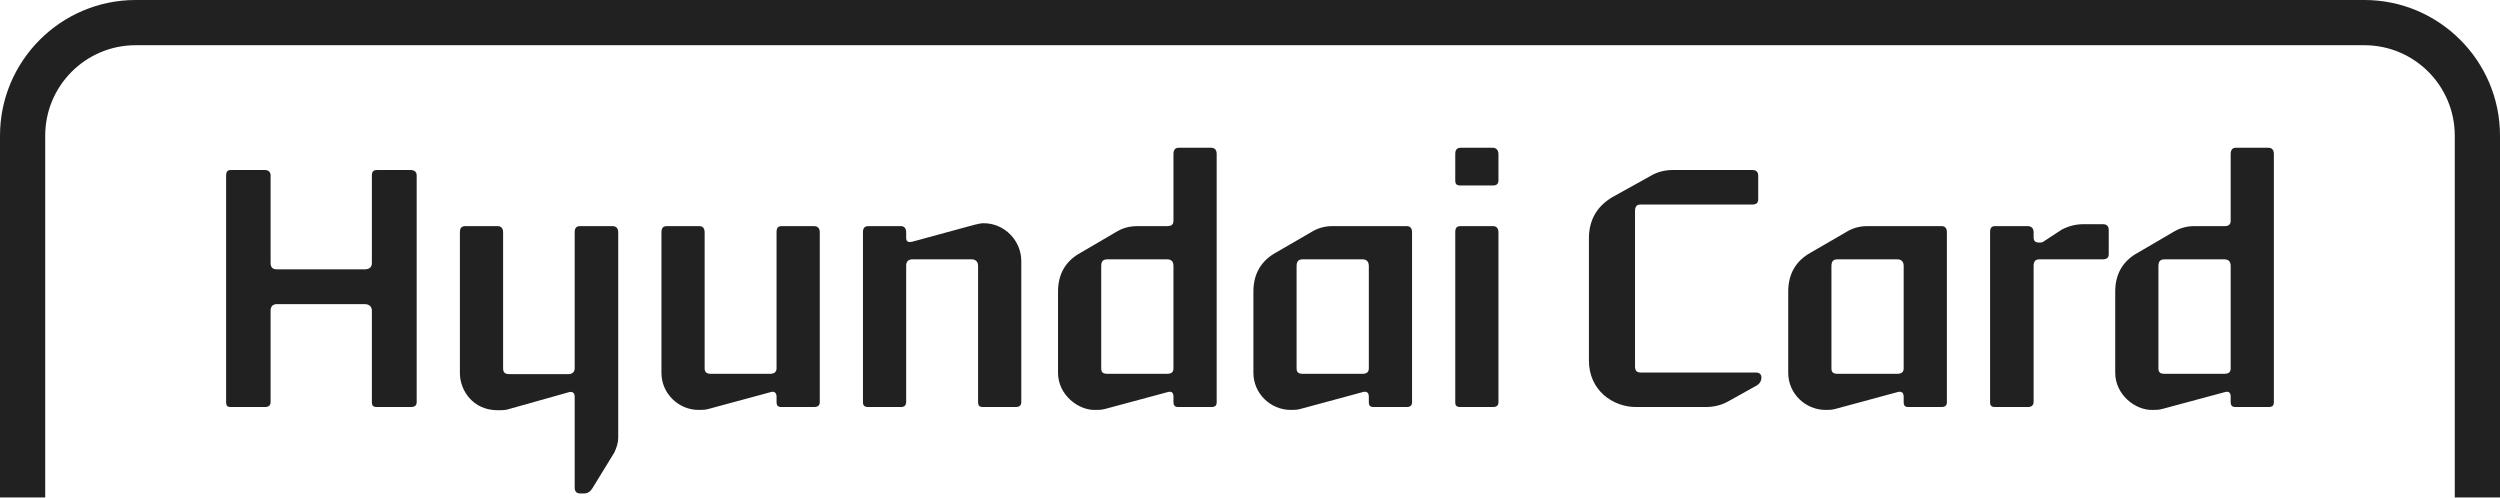
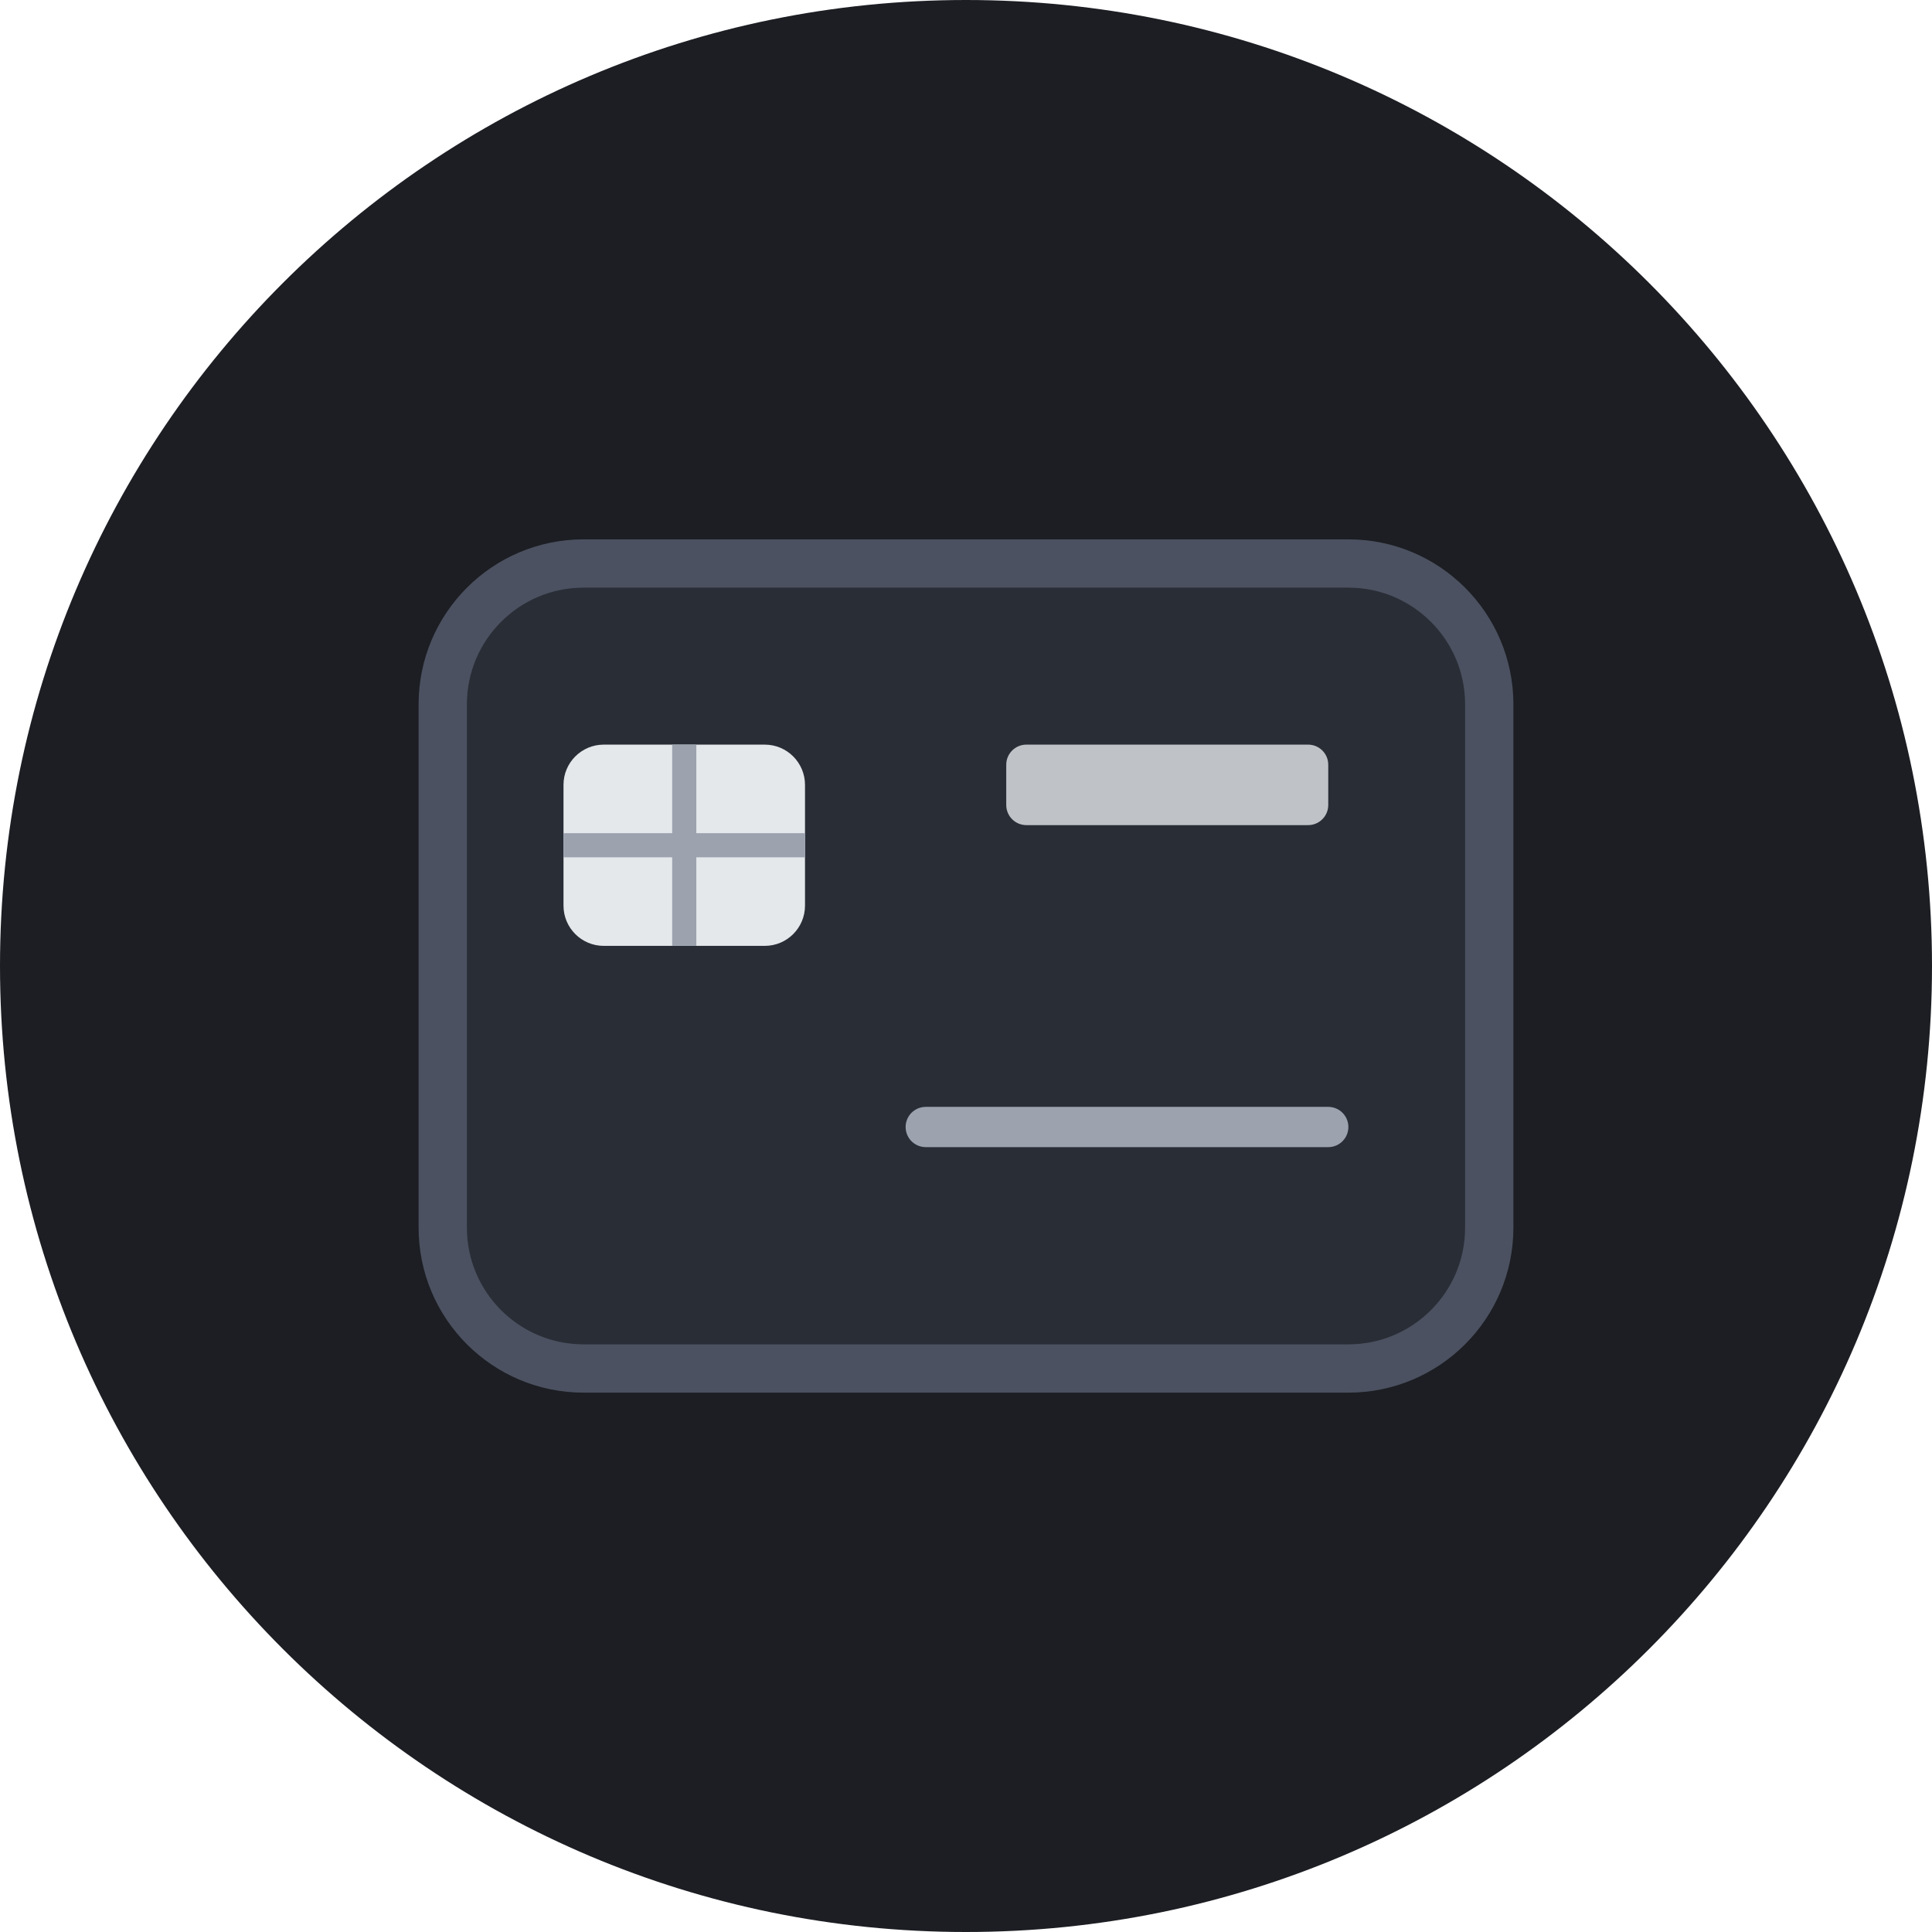
- <svg xmlns="http://www.w3.org/2000/svg" version="1.1" id="레이어_1" x="0px" y="0px" viewBox="0 0 720 143.271" enable-background="new 0 0 720 143.271" xml:space="preserve">
-   <g>
-     <path fill="#212121" d="M39.073,0C17.535,0,0,17.529,0,39.073l0,0v104.197h13.021V39.073c0-14.388,11.665-26.05,26.052-26.05   h641.854c14.388,0,26.047,11.662,26.047,26.05v104.197H720V39.073C720,17.526,702.465,0,680.927,0H39.073z" />
-     <g>
-       <g>
-         <path fill="#212121" d="M120.005,115.828c0,1.022-0.649,1.396-1.763,1.396h-9.66c-1.115,0-1.482-0.373-1.482-1.488V89.454     c0-1.206-0.838-1.861-2.045-1.861H79.703c-1.114,0-1.769,0.655-1.769,1.861v26.282c0,1.114-0.649,1.488-1.666,1.488h-9.85     c-0.925,0-1.298-0.373-1.298-1.396V50.543c0-1.022,0.373-1.579,1.298-1.579h9.85c1.017,0,1.666,0.557,1.666,1.579v25.258     c0,1.206,0.655,1.764,1.769,1.764h25.352c1.206,0,2.045-0.557,2.045-1.764V50.543c0-1.022,0.368-1.579,1.482-1.579h9.66     c1.114,0,1.763,0.557,1.763,1.579V115.828z" />
-         <path fill="#212121" d="M143.318,118.148c-7.151,0-10.867-5.755-10.867-10.677V66.889c0-1.209,0.465-1.766,1.58-1.766h9.287     c0.925,0,1.579,0.557,1.579,1.766v39.187c0,1.114,0.465,1.671,1.763,1.671h16.995c1.114,0,1.855-0.557,1.855-1.671V66.889     c0-1.209,0.465-1.766,1.579-1.766h9.287c1.022,0,1.671,0.557,1.671,1.766v59.157c0,1.482-0.465,2.877-1.114,4.268l-6.318,10.309     c-0.557,0.93-1.39,1.488-2.32,1.488h-1.206c-1.114,0-1.579-0.649-1.579-1.671v-26.19c0-1.114-0.649-1.579-1.671-1.298     l-17.828,5.014C145.173,118.148,144.151,118.148,143.318,118.148z" />
-         <path fill="#212121" d="M201.173,118.057c-5.663,0-10.677-4.647-10.677-10.677v-40.49c0-1.209,0.46-1.766,1.574-1.766h9.379     c0.839,0,1.488,0.557,1.488,1.766v39.187c0,1.114,0.557,1.579,1.861,1.579h16.989c1.115,0,1.861-0.465,1.861-1.579V66.889     c0-1.209,0.373-1.766,1.487-1.766h9.282c1.022,0,1.677,0.557,1.677,1.766v48.939c0,1.022-0.655,1.396-1.677,1.396h-9.282     c-1.114,0-1.487-0.373-1.487-1.488v-1.487c0-1.206-0.747-1.671-1.763-1.298l-17.834,4.824     C203.125,118.057,202.103,118.057,201.173,118.057z" />
-         <path fill="#212121" d="M294.131,75.154v40.674c0,1.022-0.649,1.396-1.671,1.396h-9.288c-1.114,0-1.487-0.373-1.487-1.488V76.542     c0-1.205-0.741-1.854-1.855-1.854h-16.995c-1.298,0-1.855,0.649-1.855,1.854v39.194c0,1.114-0.649,1.488-1.488,1.488h-9.379     c-1.114,0-1.579-0.373-1.579-1.396V66.889c0-1.209,0.465-1.766,1.579-1.766h9.379c0.839,0,1.488,0.557,1.488,1.766v1.579     c0,1.02,0.465,1.482,1.855,1.114l17.742-4.83c0.925-0.187,1.763-0.465,2.688-0.465C289.399,64.287,294.131,69.393,294.131,75.154     z" />
-         <path fill="#212121" d="M304.711,107.379V83.974c0-5.014,2.136-8.821,6.594-11.236l9.844-5.758     c2.045-1.301,4.084-1.858,6.502-1.858h8.541c1.206,0,1.764-0.465,1.764-1.579V44.32c0-1.02,0.465-1.763,1.396-1.763h9.471     c1.114,0,1.579,0.744,1.579,1.763v71.508c0,1.022-0.465,1.396-1.579,1.396h-9.471c-0.93,0-1.396-0.373-1.396-1.488v-1.487     c0-1.206-0.557-1.671-1.764-1.298l-17.92,4.824c-1.022,0.281-1.861,0.281-2.786,0.281     C310.656,118.24,304.711,113.783,304.711,107.379z M337.954,106.076V76.64c0-1.302-0.557-1.951-1.855-1.951H318.92     c-1.304,0-1.769,0.649-1.769,1.951v29.436c0,1.114,0.465,1.579,1.769,1.579h17.179     C337.397,107.655,337.954,107.19,337.954,106.076z" />
-         <path fill="#212121" d="M371.748,118.057c-5.847,0-10.768-4.733-10.768-10.677V83.974c0-5.014,2.135-8.821,6.5-11.236     l9.936-5.758c2.045-1.301,4.084-1.858,6.404-1.858h21.268c1.023,0,1.58,0.557,1.58,1.766v48.939c0,1.022-0.557,1.396-1.58,1.396     h-9.471c-1.022,0-1.396-0.373-1.396-1.488v-1.487c0-1.206-0.649-1.671-1.855-1.298l-17.834,4.824     C373.517,118.057,372.678,118.057,371.748,118.057z M394.222,106.076V76.64c0-1.302-0.649-1.951-1.855-1.951h-17.179     c-1.304,0-1.769,0.649-1.769,1.951v29.436c0,1.114,0.465,1.579,1.769,1.579h17.179     C393.573,107.655,394.222,107.19,394.222,106.076z" />
-         <path fill="#212121" d="M431.555,51.936c0,1.114-0.649,1.485-1.579,1.485h-9.287c-1.206,0-1.574-0.371-1.574-1.485V44.32     c0-1.02,0.368-1.763,1.574-1.763h9.287c0.93,0,1.579,0.744,1.579,1.763V51.936z M431.555,115.828     c0,1.022-0.649,1.396-1.579,1.396h-9.287c-1.206,0-1.574-0.373-1.574-1.396V66.889c0-1.209,0.368-1.766,1.574-1.766h9.287     c0.93,0,1.579,0.557,1.579,1.766V115.828z" />
-       </g>
-       <g>
-         <path fill="#212121" d="M457.608,103.847V68.652c0-5.201,2.228-9.196,6.777-11.889l10.867-6.036     c1.947-1.206,4.273-1.763,6.41-1.763h23.026c1.114,0,1.677,0.557,1.677,1.671v6.78c0,1.022-0.563,1.485-1.677,1.485h-32.221     c-1.115,0-1.58,0.652-1.58,1.858v44.761c0,1.206,0.465,1.763,1.58,1.763h33.151c1.022,0,1.671,0.465,1.671,1.396     c0,1.022-0.465,1.855-1.488,2.412l-7.984,4.457c-2.136,1.212-4.365,1.677-6.593,1.677h-20.062     C464.569,117.224,457.608,112.485,457.608,103.847z" />
-         <path fill="#212121" d="M525.783,118.057c-5.853,0-10.775-4.733-10.775-10.677V83.974c0-5.014,2.136-8.821,6.502-11.236     l9.936-5.758c2.045-1.301,4.089-1.858,6.41-1.858h21.268c1.017,0,1.579,0.557,1.579,1.766v48.939     c0,1.022-0.563,1.396-1.579,1.396h-9.477c-1.022,0-1.39-0.373-1.39-1.488v-1.487c0-1.206-0.649-1.671-1.861-1.298l-17.828,4.824     C527.546,118.057,526.708,118.057,525.783,118.057z M548.258,106.076V76.64c0-1.302-0.649-1.951-1.861-1.951h-17.179     c-1.298,0-1.763,0.649-1.763,1.951v29.436c0,1.114,0.465,1.579,1.763,1.579h17.179     C547.609,107.655,548.258,107.19,548.258,106.076z" />
-         <path fill="#212121" d="M607.318,73.293c0,0.93-0.649,1.396-1.671,1.396h-18.293c-1.206,0-1.671,0.649-1.671,1.854v39.194     c0,1.114-0.741,1.488-1.672,1.488h-9.379c-1.114,0-1.487-0.373-1.487-1.396V66.889c0-1.209,0.373-1.766,1.487-1.766h9.379     c0.93,0,1.672,0.557,1.672,1.766v1.485c0,1.019,0.465,1.484,1.671,1.484c0.281,0,0.649,0,1.022-0.184l5.381-3.532     c1.953-1.02,3.998-1.577,6.41-1.577h5.479c1.022,0,1.671,0.557,1.671,1.577V73.293z" />
-         <path fill="#212121" d="M609.185,107.379V83.974c0-5.014,2.137-8.821,6.594-11.236l9.844-5.758     c2.045-1.301,4.089-1.858,6.502-1.858h8.546c1.206,0,1.763-0.465,1.763-1.579V44.32c0-1.02,0.465-1.763,1.39-1.763h9.477     c1.108,0,1.574,0.744,1.574,1.763v71.508c0,1.022-0.466,1.396-1.574,1.396h-9.477c-0.925,0-1.39-0.373-1.39-1.488v-1.487     c0-1.206-0.557-1.671-1.763-1.298l-17.925,4.824c-1.022,0.281-1.855,0.281-2.786,0.281     C615.129,118.24,609.185,113.783,609.185,107.379z M642.434,106.076V76.64c0-1.302-0.557-1.951-1.861-1.951h-17.179     c-1.298,0-1.763,0.649-1.763,1.951v29.436c0,1.114,0.465,1.579,1.763,1.579h17.179     C641.877,107.655,642.434,107.19,642.434,106.076z" />
-       </g>
-     </g>
-   </g>
-   <g>
- </g>
-   <g>
- </g>
-   <g>
- </g>
-   <g>
- </g>
-   <g>
- </g>
-   <g>
- </g>
-   <g>
- </g>
-   <g>
- </g>
-   <g>
- </g>
-   <g>
- </g>
-   <g>
- </g>
-   <g>
- </g>
-   <g>
- </g>
-   <g>
- </g>
-   <g>
- </g>
+ <svg xmlns="http://www.w3.org/2000/svg" viewBox="0 0 48 48" width="48" height="48">
+   <rect width="48" height="48" rx="24" fill="#1C1E23" />
+   <rect x="11" y="14" width="26" height="20" rx="3.5" fill="#292D36" stroke="#4B5160" stroke-width="1.2" />
+   <rect x="14" y="18.5" width="6" height="5" rx="1" fill="#E5E8EB" />
+   <line x1="14" y1="21" x2="20" y2="21" stroke="#9CA3AF" stroke-width="0.6" />
+   <line x1="17" y1="18.5" x2="17" y2="23.5" stroke="#9CA3AF" stroke-width="0.6" />
+   <rect x="25" y="18.5" width="8" height="2" rx="0.5" fill="#E5E8EB" opacity="0.8" />
+   <line x1="23" y1="28" x2="33" y2="28" stroke="#9CA3AF" stroke-width="1" stroke-linecap="round" />
</svg>
